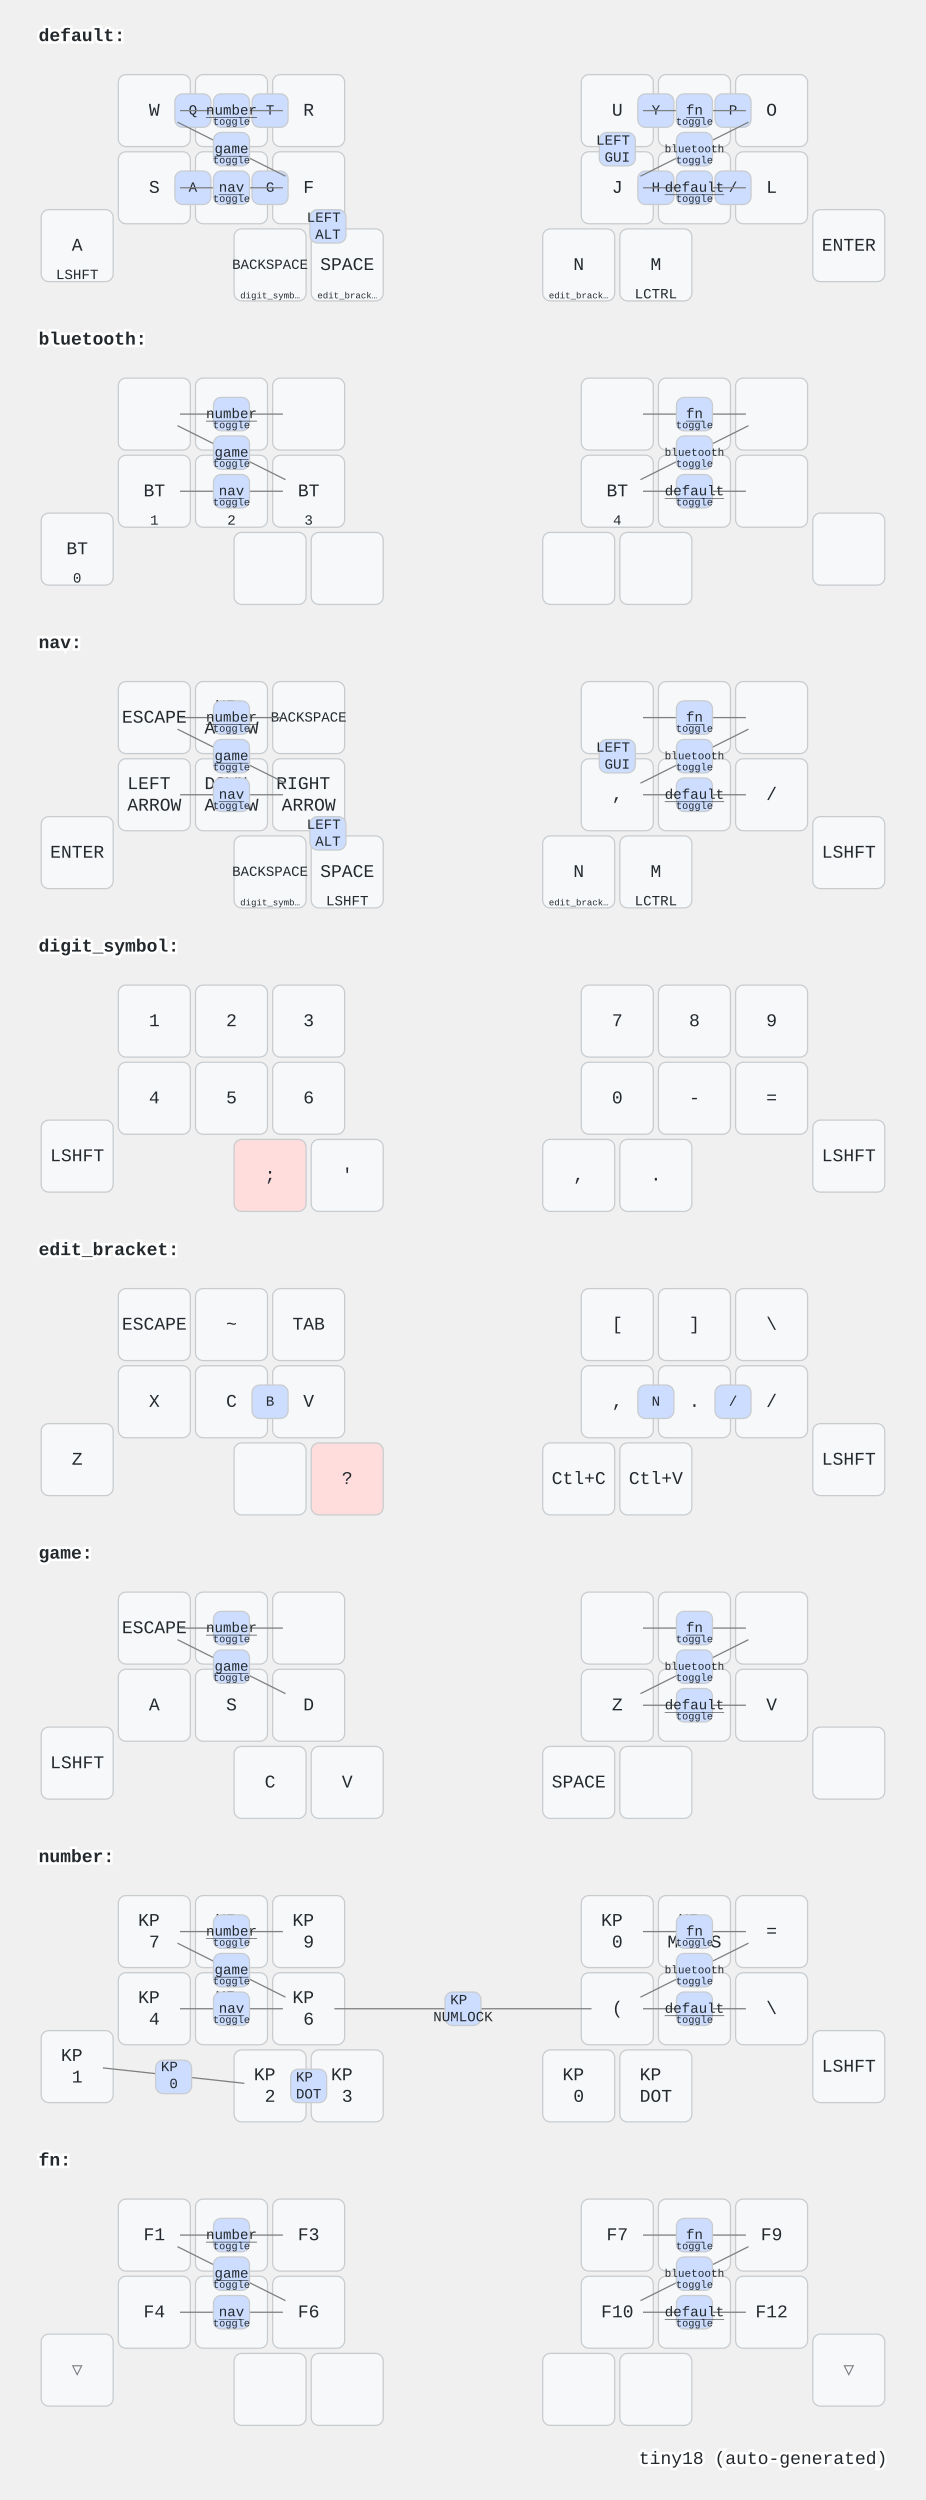
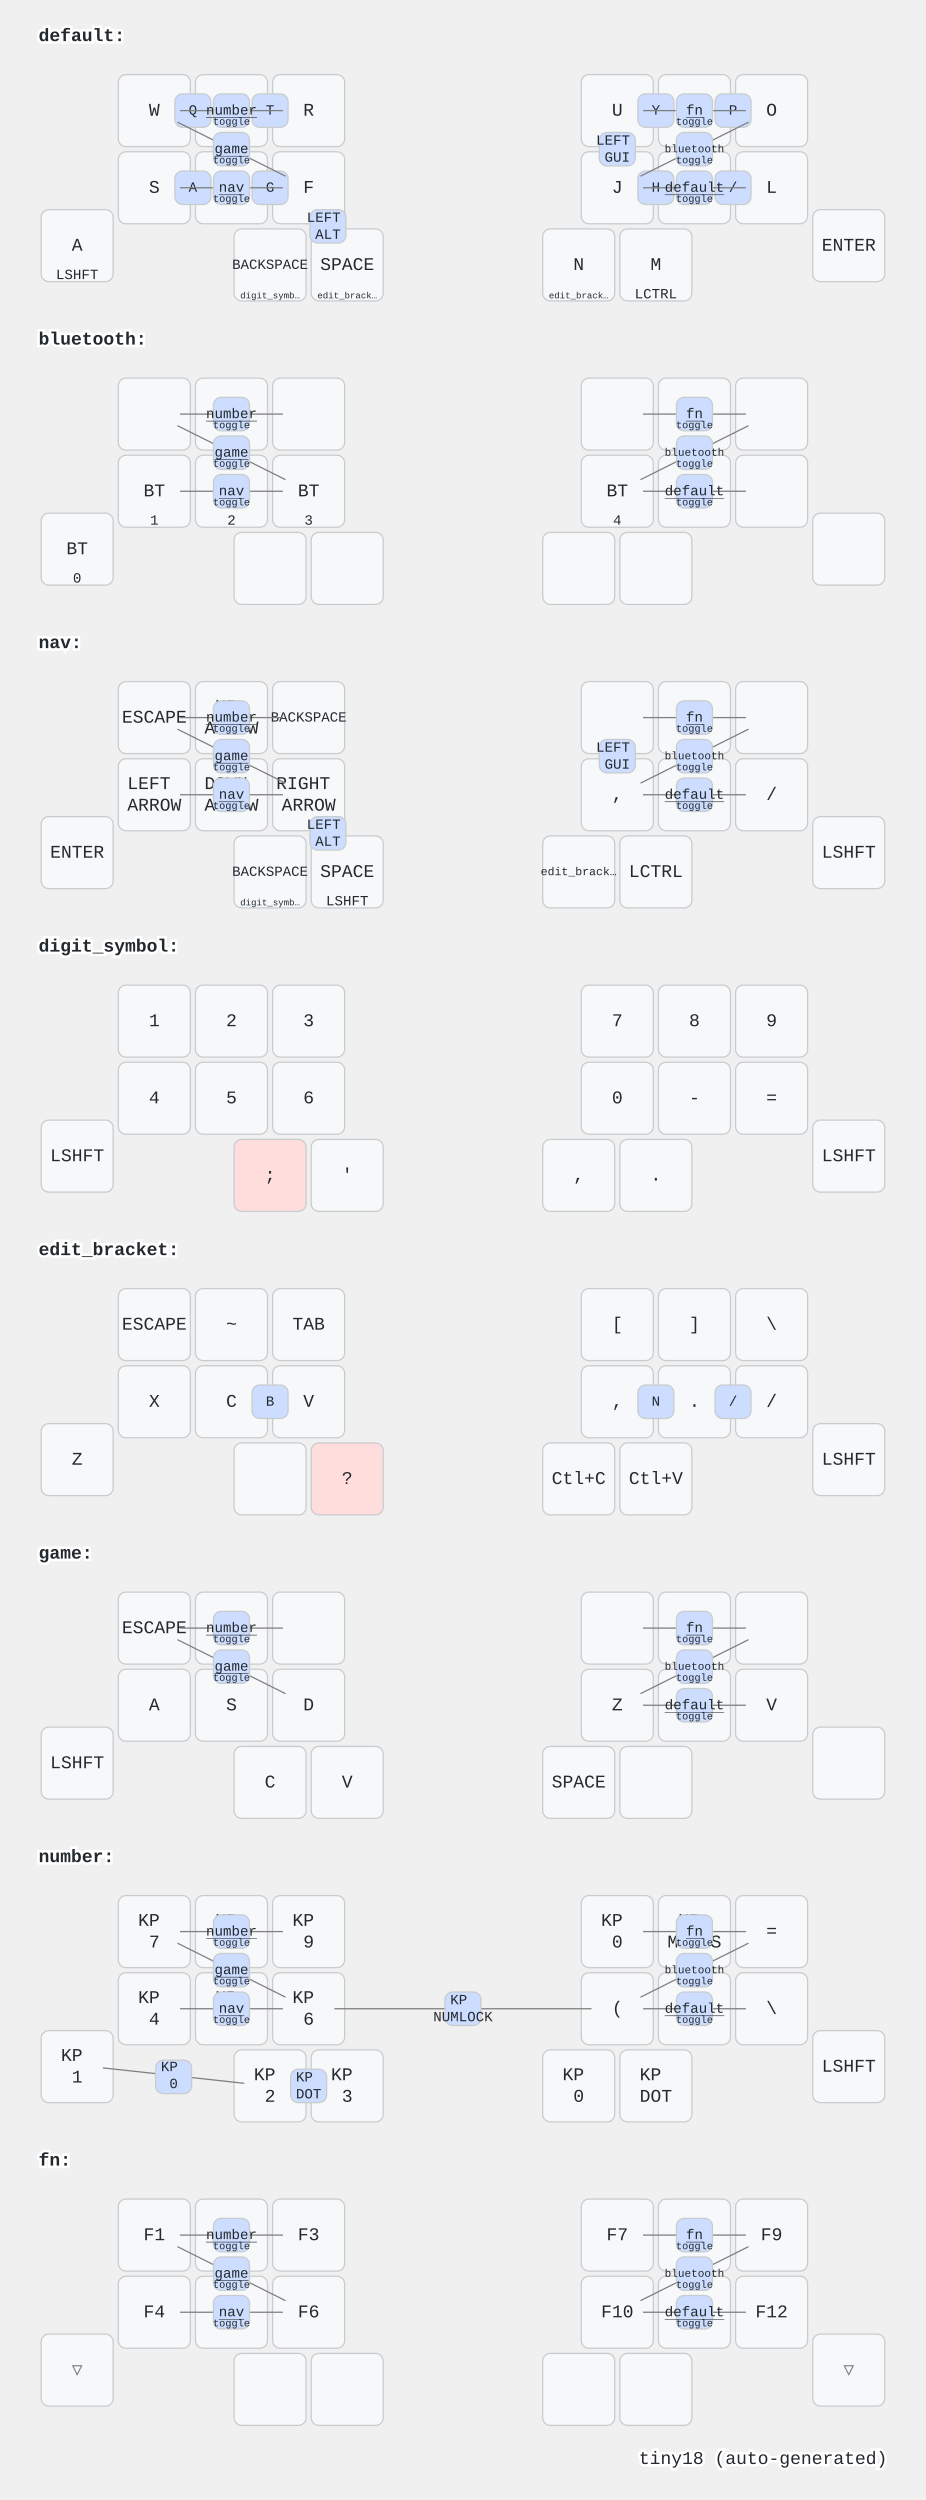
<svg xmlns="http://www.w3.org/2000/svg" width="720" height="1944" viewBox="0 0 720 1944" class="keymap">
  <style>/* inherit to force styles through use tags */
svg path {
    fill: inherit;
}

/* font and background color specifications */
svg.keymap {
    font-family: SFMono-Regular,Consolas,Liberation Mono,Menlo,monospace;
    font-size: 14px;
    font-kerning: normal;
    text-rendering: optimizeLegibility;
    fill: #24292e;
}

/* default key styling */
rect.key {
    fill: #f6f8fa;
}

rect.key, rect.combo {
    stroke: #c9cccf;
    stroke-width: 1;
}

/* default key side styling, only used is draw_key_sides is set */
rect.side {
    filter: brightness(90%);
}

/* color accent for combo boxes */
rect.combo, rect.combo-separate {
    fill: #cdf;
}

/* color accent for held keys */
rect.held, rect.combo.held {
    fill: #fdd;
}

/* color accent for ghost (optional) keys */
rect.ghost, rect.combo.ghost {
    stroke-dasharray: 4, 4;
    stroke-width: 2;
}

text {
    text-anchor: middle;
    dominant-baseline: middle;
}

/* styling for layer labels */
text.label {
    font-weight: bold;
    text-anchor: start;
    stroke: white;
    stroke-width: 4;
    paint-order: stroke;
}

/* styling for optional footer */
text.footer {
    text-anchor: end;
    dominant-baseline: auto;
    stroke: white;
    stroke-width: 4;
    paint-order: stroke;
}

/* styling for combo tap, and key non-tap label text */
text.combo, text.hold, text.shifted, text.left, text.right, text.tl, text.tr, text.bl, text.br {
    font-size: 11px;
}

text.hold, text.bl, text.br {
    text-anchor: middle;
    dominant-baseline: auto;
}

text.shifted, text.tl, text.tr {
    text-anchor: middle;
    dominant-baseline: hanging;
}

text.left, text.tl, text.bl {
    text-anchor: start;
}

text.right, text.tr, text.br {
    text-anchor: end;
}

text.layer-activator {
    text-decoration: underline;
}

/* styling for hold/shifted label text in combo box */
text.combo.hold, text.combo.shifted, text.combo.left, text.combo.right {
    font-size: 8px;
}

/* lighter symbol for transparent keys */
text.trans {
    fill: #7b7e81;
}

/* styling for combo dendrons */
path.combo {
    stroke-width: 1;
    stroke: gray;
    fill: none;
}

/* Start Tabler Icons Cleanup */
/* cannot use height/width with glyphs */
.icon-tabler &gt; path {
    fill: inherit;
    stroke: inherit;
    stroke-width: 2;
}
/* hide tabler's default box */
.icon-tabler &gt; path[stroke="none"][fill="none"] {
    visibility: hidden;
}
/* End Tabler Icons Cleanup */
</style>
  <g transform="translate(30, 0)" class="layer-default">
    <text x="0" y="28" class="label" id="default">default:</text>
    <g transform="translate(0, 56)">
      <g transform="translate(90, 30)" class="key keypos-0">
        <rect rx="6" ry="6" x="-28" y="-28" width="56" height="56" class="key" />
        <text x="0" y="0" class="key tap">W</text>
      </g>
      <g transform="translate(150, 30)" class="key keypos-1">
        <rect rx="6" ry="6" x="-28" y="-28" width="56" height="56" class="key" />
        <text x="0" y="0" class="key tap">E</text>
      </g>
      <g transform="translate(210, 30)" class="key keypos-2">
        <rect rx="6" ry="6" x="-28" y="-28" width="56" height="56" class="key" />
        <text x="0" y="0" class="key tap">R</text>
      </g>
      <g transform="translate(450, 30)" class="key keypos-3">
        <rect rx="6" ry="6" x="-28" y="-28" width="56" height="56" class="key" />
        <text x="0" y="0" class="key tap">U</text>
      </g>
      <g transform="translate(510, 30)" class="key keypos-4">
        <rect rx="6" ry="6" x="-28" y="-28" width="56" height="56" class="key" />
        <text x="0" y="0" class="key tap">I</text>
      </g>
      <g transform="translate(570, 30)" class="key keypos-5">
        <rect rx="6" ry="6" x="-28" y="-28" width="56" height="56" class="key" />
        <text x="0" y="0" class="key tap">O</text>
      </g>
      <g transform="translate(30, 135)" class="key keypos-6">
        <rect rx="6" ry="6" x="-28" y="-28" width="56" height="56" class="key" />
        <text x="0" y="0" class="key tap">A</text>
        <text x="0" y="26" class="key hold">LSHFT</text>
      </g>
      <g transform="translate(90, 90)" class="key keypos-7">
        <rect rx="6" ry="6" x="-28" y="-28" width="56" height="56" class="key" />
        <text x="0" y="0" class="key tap">S</text>
      </g>
      <g transform="translate(150, 90)" class="key keypos-8">
        <rect rx="6" ry="6" x="-28" y="-28" width="56" height="56" class="key" />
        <text x="0" y="0" class="key tap">D</text>
      </g>
      <g transform="translate(210, 90)" class="key keypos-9">
        <rect rx="6" ry="6" x="-28" y="-28" width="56" height="56" class="key" />
        <text x="0" y="0" class="key tap">F</text>
      </g>
      <g transform="translate(450, 90)" class="key keypos-10">
        <rect rx="6" ry="6" x="-28" y="-28" width="56" height="56" class="key" />
        <text x="0" y="0" class="key tap">J</text>
      </g>
      <g transform="translate(510, 90)" class="key keypos-11">
        <rect rx="6" ry="6" x="-28" y="-28" width="56" height="56" class="key" />
        <text x="0" y="0" class="key tap">K</text>
      </g>
      <g transform="translate(570, 90)" class="key keypos-12">
        <rect rx="6" ry="6" x="-28" y="-28" width="56" height="56" class="key" />
        <text x="0" y="0" class="key tap">L</text>
      </g>
      <g transform="translate(630, 135)" class="key keypos-13">
        <rect rx="6" ry="6" x="-28" y="-28" width="56" height="56" class="key" />
        <text x="0" y="0" class="key tap">ENTER</text>
      </g>
      <g transform="translate(180, 150)" class="key keypos-14">
        <rect rx="6" ry="6" x="-28" y="-28" width="56" height="56" class="key" />
        <text x="0" y="0" class="key tap">
          <tspan style="font-size: 78%">BACKSPACE</tspan>
        </text>
        <a href="#digit_symbol">
          <text x="0" y="26" class="key hold layer-activator">
            <tspan style="font-size: 64%">digit_symb…</tspan>
          </text>
        </a>
      </g>
      <g transform="translate(240, 150)" class="key keypos-15">
        <rect rx="6" ry="6" x="-28" y="-28" width="56" height="56" class="key" />
        <text x="0" y="0" class="key tap">SPACE</text>
        <a href="#edit_bracket">
          <text x="0" y="26" class="key hold layer-activator">
            <tspan style="font-size: 64%">edit_brack…</tspan>
          </text>
        </a>
      </g>
      <g transform="translate(420, 150)" class="key keypos-16">
        <rect rx="6" ry="6" x="-28" y="-28" width="56" height="56" class="key" />
        <text x="0" y="0" class="key tap">N</text>
        <a href="#edit_bracket">
          <text x="0" y="26" class="key hold layer-activator">
            <tspan style="font-size: 64%">edit_brack…</tspan>
          </text>
        </a>
      </g>
      <g transform="translate(480, 150)" class="key keypos-17">
        <rect rx="6" ry="6" x="-28" y="-28" width="56" height="56" class="key" />
        <text x="0" y="0" class="key tap">M</text>
        <text x="0" y="26" class="key hold">LCTRL</text>
      </g>
      <g class="combo combopos-0">
        <rect rx="6" ry="6" x="106" y="17" width="28" height="26" class="combo" />
        <text x="120" y="30" class="combo tap">Q</text>
      </g>
      <g class="combo combopos-1">
        <rect rx="6" ry="6" x="166" y="17" width="28" height="26" class="combo" />
        <text x="180" y="30" class="combo tap">T</text>
      </g>
      <g class="combo combopos-2">
        <rect rx="6" ry="6" x="106" y="77" width="28" height="26" class="combo" />
        <text x="120" y="90" class="combo tap">A</text>
      </g>
      <g class="combo combopos-3">
        <rect rx="6" ry="6" x="466" y="17" width="28" height="26" class="combo" />
        <text x="480" y="30" class="combo tap">Y</text>
      </g>
      <g class="combo combopos-4">
        <rect rx="6" ry="6" x="526" y="17" width="28" height="26" class="combo" />
        <text x="540" y="30" class="combo tap">P</text>
      </g>
      <g class="combo combopos-5">
        <rect rx="6" ry="6" x="166" y="77" width="28" height="26" class="combo" />
        <text x="180" y="90" class="combo tap">G</text>
      </g>
      <g class="combo combopos-6">
        <rect rx="6" ry="6" x="466" y="77" width="28" height="26" class="combo" />
        <text x="480" y="90" class="combo tap">H</text>
      </g>
      <g class="combo combopos-7">
        <rect rx="6" ry="6" x="526" y="77" width="28" height="26" class="combo" />
        <text x="540" y="90" class="combo tap">/</text>
      </g>
      <g class="combo combopos-8">
        <rect rx="6" ry="6" x="211" y="107" width="28" height="26" class="combo" />
        <text x="225" y="120" class="combo tap">
          <tspan x="225" dy="-0.6em">LEFT</tspan>
          <tspan x="225" dy="1.2em">ALT</tspan>
        </text>
      </g>
      <g class="combo combopos-9">
        <rect rx="6" ry="6" x="436" y="47" width="28" height="26" class="combo" />
        <text x="450" y="60" class="combo tap">
          <tspan x="450" dy="-0.6em">LEFT</tspan>
          <tspan x="450" dy="1.2em">GUI</tspan>
        </text>
      </g>
      <g class="combo combopos-10">
        <path d="M510,90 l-40,0" class="combo" />
        <path d="M510,90 l40,0" class="combo" />
        <rect rx="6" ry="6" x="496" y="77" width="28" height="26" class="combo" />
        <a href="#default">
          <text x="510" y="90" class="combo tap layer-activator">default</text>
        </a>
        <text x="510" y="101" class="combo hold">toggle</text>
      </g>
      <g class="combo combopos-11">
        <path d="M150,90 l-40,0" class="combo" />
        <path d="M150,90 l40,0" class="combo" />
        <rect rx="6" ry="6" x="136" y="77" width="28" height="26" class="combo" />
        <a href="#nav">
          <text x="150" y="90" class="combo tap layer-activator">nav</text>
        </a>
        <text x="150" y="101" class="combo hold">toggle</text>
      </g>
      <g class="combo combopos-12">
        <path d="M150,30 l-40,0" class="combo" />
        <path d="M150,30 l40,0" class="combo" />
        <rect rx="6" ry="6" x="136" y="17" width="28" height="26" class="combo" />
        <a href="#number">
          <text x="150" y="30" class="combo tap layer-activator">number</text>
        </a>
        <text x="150" y="41" class="combo hold">toggle</text>
      </g>
      <g class="combo combopos-13">
        <path d="M150,60 l-42,-21" class="combo" />
        <path d="M150,60 l42,21" class="combo" />
        <rect rx="6" ry="6" x="136" y="47" width="28" height="26" class="combo" />
        <a href="#game">
          <text x="150" y="60" class="combo tap layer-activator">game</text>
        </a>
        <text x="150" y="71" class="combo hold">toggle</text>
      </g>
      <g class="combo combopos-14">
        <path d="M510,30 l-40,0" class="combo" />
        <path d="M510,30 l40,0" class="combo" />
        <rect rx="6" ry="6" x="496" y="17" width="28" height="26" class="combo" />
        <a href="#fn">
          <text x="510" y="30" class="combo tap layer-activator">fn</text>
        </a>
        <text x="510" y="41" class="combo hold">toggle</text>
      </g>
      <g class="combo combopos-15">
        <path d="M510,60 l42,-21" class="combo" />
        <path d="M510,60 l-42,21" class="combo" />
        <rect rx="6" ry="6" x="496" y="47" width="28" height="26" class="combo" />
        <a href="#bluetooth">
          <text x="510" y="60" class="combo tap layer-activator">
            <tspan style="font-size: 78%">bluetooth</tspan>
          </text>
        </a>
        <text x="510" y="71" class="combo hold">toggle</text>
      </g>
    </g>
  </g>
  <g transform="translate(30, 236)" class="layer-bluetooth">
    <text x="0" y="28" class="label" id="bluetooth">bluetooth:</text>
    <g transform="translate(0, 56)">
      <g transform="translate(90, 30)" class="key keypos-0">
        <rect rx="6" ry="6" x="-28" y="-28" width="56" height="56" class="key" />
      </g>
      <g transform="translate(150, 30)" class="key keypos-1">
        <rect rx="6" ry="6" x="-28" y="-28" width="56" height="56" class="key" />
      </g>
      <g transform="translate(210, 30)" class="key keypos-2">
        <rect rx="6" ry="6" x="-28" y="-28" width="56" height="56" class="key" />
      </g>
      <g transform="translate(450, 30)" class="key keypos-3">
        <rect rx="6" ry="6" x="-28" y="-28" width="56" height="56" class="key" />
      </g>
      <g transform="translate(510, 30)" class="key keypos-4">
        <rect rx="6" ry="6" x="-28" y="-28" width="56" height="56" class="key" />
      </g>
      <g transform="translate(570, 30)" class="key keypos-5">
        <rect rx="6" ry="6" x="-28" y="-28" width="56" height="56" class="key" />
      </g>
      <g transform="translate(30, 135)" class="key keypos-6">
        <rect rx="6" ry="6" x="-28" y="-28" width="56" height="56" class="key" />
        <text x="0" y="0" class="key tap">BT</text>
        <text x="0" y="26" class="key hold">0</text>
      </g>
      <g transform="translate(90, 90)" class="key keypos-7">
        <rect rx="6" ry="6" x="-28" y="-28" width="56" height="56" class="key" />
        <text x="0" y="0" class="key tap">BT</text>
        <text x="0" y="26" class="key hold">1</text>
      </g>
      <g transform="translate(150, 90)" class="key keypos-8">
        <rect rx="6" ry="6" x="-28" y="-28" width="56" height="56" class="key" />
        <text x="0" y="0" class="key tap">BT</text>
        <text x="0" y="26" class="key hold">2</text>
      </g>
      <g transform="translate(210, 90)" class="key keypos-9">
        <rect rx="6" ry="6" x="-28" y="-28" width="56" height="56" class="key" />
        <text x="0" y="0" class="key tap">BT</text>
        <text x="0" y="26" class="key hold">3</text>
      </g>
      <g transform="translate(450, 90)" class="key keypos-10">
        <rect rx="6" ry="6" x="-28" y="-28" width="56" height="56" class="key" />
        <text x="0" y="0" class="key tap">BT</text>
        <text x="0" y="26" class="key hold">4</text>
      </g>
      <g transform="translate(510, 90)" class="key keypos-11">
        <rect rx="6" ry="6" x="-28" y="-28" width="56" height="56" class="key" />
      </g>
      <g transform="translate(570, 90)" class="key keypos-12">
        <rect rx="6" ry="6" x="-28" y="-28" width="56" height="56" class="key" />
      </g>
      <g transform="translate(630, 135)" class="key keypos-13">
        <rect rx="6" ry="6" x="-28" y="-28" width="56" height="56" class="key" />
      </g>
      <g transform="translate(180, 150)" class="key keypos-14">
        <rect rx="6" ry="6" x="-28" y="-28" width="56" height="56" class="key" />
      </g>
      <g transform="translate(240, 150)" class="key keypos-15">
        <rect rx="6" ry="6" x="-28" y="-28" width="56" height="56" class="key" />
      </g>
      <g transform="translate(420, 150)" class="key keypos-16">
        <rect rx="6" ry="6" x="-28" y="-28" width="56" height="56" class="key" />
      </g>
      <g transform="translate(480, 150)" class="key keypos-17">
        <rect rx="6" ry="6" x="-28" y="-28" width="56" height="56" class="key" />
      </g>
      <g class="combo combopos-0">
        <path d="M510,90 l-40,0" class="combo" />
        <path d="M510,90 l40,0" class="combo" />
        <rect rx="6" ry="6" x="496" y="77" width="28" height="26" class="combo" />
        <a href="#default">
          <text x="510" y="90" class="combo tap layer-activator">default</text>
        </a>
        <text x="510" y="101" class="combo hold">toggle</text>
      </g>
      <g class="combo combopos-1">
        <path d="M150,90 l-40,0" class="combo" />
        <path d="M150,90 l40,0" class="combo" />
        <rect rx="6" ry="6" x="136" y="77" width="28" height="26" class="combo" />
        <a href="#nav">
          <text x="150" y="90" class="combo tap layer-activator">nav</text>
        </a>
        <text x="150" y="101" class="combo hold">toggle</text>
      </g>
      <g class="combo combopos-2">
        <path d="M150,30 l-40,0" class="combo" />
        <path d="M150,30 l40,0" class="combo" />
        <rect rx="6" ry="6" x="136" y="17" width="28" height="26" class="combo" />
        <a href="#number">
          <text x="150" y="30" class="combo tap layer-activator">number</text>
        </a>
        <text x="150" y="41" class="combo hold">toggle</text>
      </g>
      <g class="combo combopos-3">
        <path d="M150,60 l-42,-21" class="combo" />
        <path d="M150,60 l42,21" class="combo" />
        <rect rx="6" ry="6" x="136" y="47" width="28" height="26" class="combo" />
        <a href="#game">
          <text x="150" y="60" class="combo tap layer-activator">game</text>
        </a>
        <text x="150" y="71" class="combo hold">toggle</text>
      </g>
      <g class="combo combopos-4">
        <path d="M510,30 l-40,0" class="combo" />
        <path d="M510,30 l40,0" class="combo" />
        <rect rx="6" ry="6" x="496" y="17" width="28" height="26" class="combo" />
        <a href="#fn">
          <text x="510" y="30" class="combo tap layer-activator">fn</text>
        </a>
        <text x="510" y="41" class="combo hold">toggle</text>
      </g>
      <g class="combo combopos-5">
        <path d="M510,60 l42,-21" class="combo" />
        <path d="M510,60 l-42,21" class="combo" />
        <rect rx="6" ry="6" x="496" y="47" width="28" height="26" class="combo" />
        <a href="#bluetooth">
          <text x="510" y="60" class="combo tap layer-activator">
            <tspan style="font-size: 78%">bluetooth</tspan>
          </text>
        </a>
        <text x="510" y="71" class="combo hold">toggle</text>
      </g>
    </g>
  </g>
  <g transform="translate(30, 472)" class="layer-nav">
    <text x="0" y="28" class="label" id="nav">nav:</text>
    <g transform="translate(0, 56)">
      <g transform="translate(90, 30)" class="key keypos-0">
        <rect rx="6" ry="6" x="-28" y="-28" width="56" height="56" class="key" />
        <text x="0" y="0" class="key tap">ESCAPE</text>
      </g>
      <g transform="translate(150, 30)" class="key keypos-1">
        <rect rx="6" ry="6" x="-28" y="-28" width="56" height="56" class="key" />
        <text x="0" y="0" class="key tap">
          <tspan x="0" dy="-0.6em">UP</tspan>
          <tspan x="0" dy="1.2em">ARROW</tspan>
        </text>
      </g>
      <g transform="translate(210, 30)" class="key keypos-2">
        <rect rx="6" ry="6" x="-28" y="-28" width="56" height="56" class="key" />
        <text x="0" y="0" class="key tap">
          <tspan style="font-size: 78%">BACKSPACE</tspan>
        </text>
      </g>
      <g transform="translate(450, 30)" class="key keypos-3">
        <rect rx="6" ry="6" x="-28" y="-28" width="56" height="56" class="key" />
      </g>
      <g transform="translate(510, 30)" class="key keypos-4">
        <rect rx="6" ry="6" x="-28" y="-28" width="56" height="56" class="key" />
      </g>
      <g transform="translate(570, 30)" class="key keypos-5">
        <rect rx="6" ry="6" x="-28" y="-28" width="56" height="56" class="key" />
      </g>
      <g transform="translate(30, 135)" class="key keypos-6">
        <rect rx="6" ry="6" x="-28" y="-28" width="56" height="56" class="key" />
        <text x="0" y="0" class="key tap">ENTER</text>
      </g>
      <g transform="translate(90, 90)" class="key keypos-7">
        <rect rx="6" ry="6" x="-28" y="-28" width="56" height="56" class="key" />
        <text x="0" y="0" class="key tap">
          <tspan x="0" dy="-0.6em">LEFT</tspan>
          <tspan x="0" dy="1.2em">ARROW</tspan>
        </text>
      </g>
      <g transform="translate(150, 90)" class="key keypos-8">
        <rect rx="6" ry="6" x="-28" y="-28" width="56" height="56" class="key" />
        <text x="0" y="0" class="key tap">
          <tspan x="0" dy="-0.6em">DOWN</tspan>
          <tspan x="0" dy="1.2em">ARROW</tspan>
        </text>
      </g>
      <g transform="translate(210, 90)" class="key keypos-9">
        <rect rx="6" ry="6" x="-28" y="-28" width="56" height="56" class="key" />
        <text x="0" y="0" class="key tap">
          <tspan x="0" dy="-0.6em">RIGHT</tspan>
          <tspan x="0" dy="1.2em">ARROW</tspan>
        </text>
      </g>
      <g transform="translate(450, 90)" class="key keypos-10">
        <rect rx="6" ry="6" x="-28" y="-28" width="56" height="56" class="key" />
        <text x="0" y="0" class="key tap">,</text>
      </g>
      <g transform="translate(510, 90)" class="key keypos-11">
        <rect rx="6" ry="6" x="-28" y="-28" width="56" height="56" class="key" />
        <text x="0" y="0" class="key tap">.</text>
      </g>
      <g transform="translate(570, 90)" class="key keypos-12">
        <rect rx="6" ry="6" x="-28" y="-28" width="56" height="56" class="key" />
        <text x="0" y="0" class="key tap">/</text>
      </g>
      <g transform="translate(630, 135)" class="key keypos-13">
        <rect rx="6" ry="6" x="-28" y="-28" width="56" height="56" class="key" />
        <text x="0" y="0" class="key tap">LSHFT</text>
      </g>
      <g transform="translate(180, 150)" class="key keypos-14">
        <rect rx="6" ry="6" x="-28" y="-28" width="56" height="56" class="key" />
        <text x="0" y="0" class="key tap">
          <tspan style="font-size: 78%">BACKSPACE</tspan>
        </text>
        <a href="#digit_symbol">
          <text x="0" y="26" class="key hold layer-activator">
            <tspan style="font-size: 64%">digit_symb…</tspan>
          </text>
        </a>
      </g>
      <g transform="translate(240, 150)" class="key keypos-15">
        <rect rx="6" ry="6" x="-28" y="-28" width="56" height="56" class="key" />
        <text x="0" y="0" class="key tap">SPACE</text>
        <text x="0" y="26" class="key hold">LSHFT</text>
      </g>
      <g transform="translate(420, 150)" class="key keypos-16">
        <rect rx="6" ry="6" x="-28" y="-28" width="56" height="56" class="key" />
-         <text x="0" y="0" class="key tap">N</text>
        <a href="#edit_bracket">
-           <text x="0" y="26" class="key hold layer-activator">
+           <text x="0" y="0" class="key tap layer-activator">
            <tspan style="font-size: 64%">edit_brack…</tspan>
          </text>
        </a>
      </g>
      <g transform="translate(480, 150)" class="key keypos-17">
        <rect rx="6" ry="6" x="-28" y="-28" width="56" height="56" class="key" />
-         <text x="0" y="0" class="key tap">M</text>
-         <text x="0" y="26" class="key hold">LCTRL</text>
+         <text x="0" y="0" class="key tap">LCTRL</text>
      </g>
      <g class="combo combopos-0">
        <rect rx="6" ry="6" x="211" y="107" width="28" height="26" class="combo" />
        <text x="225" y="120" class="combo tap">
          <tspan x="225" dy="-0.6em">LEFT</tspan>
          <tspan x="225" dy="1.2em">ALT</tspan>
        </text>
      </g>
      <g class="combo combopos-1">
        <rect rx="6" ry="6" x="436" y="47" width="28" height="26" class="combo" />
        <text x="450" y="60" class="combo tap">
          <tspan x="450" dy="-0.6em">LEFT</tspan>
          <tspan x="450" dy="1.2em">GUI</tspan>
        </text>
      </g>
      <g class="combo combopos-2">
        <path d="M510,90 l-40,0" class="combo" />
        <path d="M510,90 l40,0" class="combo" />
        <rect rx="6" ry="6" x="496" y="77" width="28" height="26" class="combo" />
        <a href="#default">
          <text x="510" y="90" class="combo tap layer-activator">default</text>
        </a>
        <text x="510" y="101" class="combo hold">toggle</text>
      </g>
      <g class="combo combopos-3">
        <path d="M150,90 l-40,0" class="combo" />
        <path d="M150,90 l40,0" class="combo" />
        <rect rx="6" ry="6" x="136" y="77" width="28" height="26" class="combo" />
        <a href="#nav">
          <text x="150" y="90" class="combo tap layer-activator">nav</text>
        </a>
        <text x="150" y="101" class="combo hold">toggle</text>
      </g>
      <g class="combo combopos-4">
        <path d="M150,30 l-40,0" class="combo" />
        <path d="M150,30 l40,0" class="combo" />
        <rect rx="6" ry="6" x="136" y="17" width="28" height="26" class="combo" />
        <a href="#number">
          <text x="150" y="30" class="combo tap layer-activator">number</text>
        </a>
        <text x="150" y="41" class="combo hold">toggle</text>
      </g>
      <g class="combo combopos-5">
        <path d="M150,60 l-42,-21" class="combo" />
        <path d="M150,60 l42,21" class="combo" />
        <rect rx="6" ry="6" x="136" y="47" width="28" height="26" class="combo" />
        <a href="#game">
          <text x="150" y="60" class="combo tap layer-activator">game</text>
        </a>
        <text x="150" y="71" class="combo hold">toggle</text>
      </g>
      <g class="combo combopos-6">
        <path d="M510,30 l-40,0" class="combo" />
        <path d="M510,30 l40,0" class="combo" />
        <rect rx="6" ry="6" x="496" y="17" width="28" height="26" class="combo" />
        <a href="#fn">
          <text x="510" y="30" class="combo tap layer-activator">fn</text>
        </a>
        <text x="510" y="41" class="combo hold">toggle</text>
      </g>
      <g class="combo combopos-7">
        <path d="M510,60 l42,-21" class="combo" />
        <path d="M510,60 l-42,21" class="combo" />
        <rect rx="6" ry="6" x="496" y="47" width="28" height="26" class="combo" />
        <a href="#bluetooth">
          <text x="510" y="60" class="combo tap layer-activator">
            <tspan style="font-size: 78%">bluetooth</tspan>
          </text>
        </a>
        <text x="510" y="71" class="combo hold">toggle</text>
      </g>
    </g>
  </g>
  <g transform="translate(30, 708)" class="layer-digit_symbol">
    <text x="0" y="28" class="label" id="digit_symbol">digit_symbol:</text>
    <g transform="translate(0, 56)">
      <g transform="translate(90, 30)" class="key keypos-0">
        <rect rx="6" ry="6" x="-28" y="-28" width="56" height="56" class="key" />
        <text x="0" y="0" class="key tap">1</text>
      </g>
      <g transform="translate(150, 30)" class="key keypos-1">
        <rect rx="6" ry="6" x="-28" y="-28" width="56" height="56" class="key" />
        <text x="0" y="0" class="key tap">2</text>
      </g>
      <g transform="translate(210, 30)" class="key keypos-2">
        <rect rx="6" ry="6" x="-28" y="-28" width="56" height="56" class="key" />
        <text x="0" y="0" class="key tap">3</text>
      </g>
      <g transform="translate(450, 30)" class="key keypos-3">
        <rect rx="6" ry="6" x="-28" y="-28" width="56" height="56" class="key" />
        <text x="0" y="0" class="key tap">7</text>
      </g>
      <g transform="translate(510, 30)" class="key keypos-4">
        <rect rx="6" ry="6" x="-28" y="-28" width="56" height="56" class="key" />
        <text x="0" y="0" class="key tap">8</text>
      </g>
      <g transform="translate(570, 30)" class="key keypos-5">
        <rect rx="6" ry="6" x="-28" y="-28" width="56" height="56" class="key" />
        <text x="0" y="0" class="key tap">9</text>
      </g>
      <g transform="translate(30, 135)" class="key keypos-6">
        <rect rx="6" ry="6" x="-28" y="-28" width="56" height="56" class="key" />
        <text x="0" y="0" class="key tap">LSHFT</text>
      </g>
      <g transform="translate(90, 90)" class="key keypos-7">
        <rect rx="6" ry="6" x="-28" y="-28" width="56" height="56" class="key" />
        <text x="0" y="0" class="key tap">4</text>
      </g>
      <g transform="translate(150, 90)" class="key keypos-8">
        <rect rx="6" ry="6" x="-28" y="-28" width="56" height="56" class="key" />
        <text x="0" y="0" class="key tap">5</text>
      </g>
      <g transform="translate(210, 90)" class="key keypos-9">
        <rect rx="6" ry="6" x="-28" y="-28" width="56" height="56" class="key" />
        <text x="0" y="0" class="key tap">6</text>
      </g>
      <g transform="translate(450, 90)" class="key keypos-10">
        <rect rx="6" ry="6" x="-28" y="-28" width="56" height="56" class="key" />
        <text x="0" y="0" class="key tap">0</text>
      </g>
      <g transform="translate(510, 90)" class="key keypos-11">
        <rect rx="6" ry="6" x="-28" y="-28" width="56" height="56" class="key" />
        <text x="0" y="0" class="key tap">-</text>
      </g>
      <g transform="translate(570, 90)" class="key keypos-12">
        <rect rx="6" ry="6" x="-28" y="-28" width="56" height="56" class="key" />
        <text x="0" y="0" class="key tap">=</text>
      </g>
      <g transform="translate(630, 135)" class="key keypos-13">
        <rect rx="6" ry="6" x="-28" y="-28" width="56" height="56" class="key" />
        <text x="0" y="0" class="key tap">LSHFT</text>
      </g>
      <g transform="translate(180, 150)" class="key held keypos-14">
        <rect rx="6" ry="6" x="-28" y="-28" width="56" height="56" class="key held" />
        <text x="0" y="0" class="key held tap">;</text>
      </g>
      <g transform="translate(240, 150)" class="key keypos-15">
        <rect rx="6" ry="6" x="-28" y="-28" width="56" height="56" class="key" />
        <text x="0" y="0" class="key tap">'</text>
      </g>
      <g transform="translate(420, 150)" class="key keypos-16">
        <rect rx="6" ry="6" x="-28" y="-28" width="56" height="56" class="key" />
        <text x="0" y="0" class="key tap">,</text>
      </g>
      <g transform="translate(480, 150)" class="key keypos-17">
        <rect rx="6" ry="6" x="-28" y="-28" width="56" height="56" class="key" />
        <text x="0" y="0" class="key tap">.</text>
      </g>
    </g>
  </g>
  <g transform="translate(30, 944)" class="layer-edit_bracket">
    <text x="0" y="28" class="label" id="edit_bracket">edit_bracket:</text>
    <g transform="translate(0, 56)">
      <g transform="translate(90, 30)" class="key keypos-0">
        <rect rx="6" ry="6" x="-28" y="-28" width="56" height="56" class="key" />
        <text x="0" y="0" class="key tap">ESCAPE</text>
      </g>
      <g transform="translate(150, 30)" class="key keypos-1">
        <rect rx="6" ry="6" x="-28" y="-28" width="56" height="56" class="key" />
        <text x="0" y="0" class="key tap">~</text>
      </g>
      <g transform="translate(210, 30)" class="key keypos-2">
        <rect rx="6" ry="6" x="-28" y="-28" width="56" height="56" class="key" />
        <text x="0" y="0" class="key tap">TAB</text>
      </g>
      <g transform="translate(450, 30)" class="key keypos-3">
        <rect rx="6" ry="6" x="-28" y="-28" width="56" height="56" class="key" />
        <text x="0" y="0" class="key tap">[</text>
      </g>
      <g transform="translate(510, 30)" class="key keypos-4">
        <rect rx="6" ry="6" x="-28" y="-28" width="56" height="56" class="key" />
        <text x="0" y="0" class="key tap">]</text>
      </g>
      <g transform="translate(570, 30)" class="key keypos-5">
        <rect rx="6" ry="6" x="-28" y="-28" width="56" height="56" class="key" />
        <text x="0" y="0" class="key tap">\</text>
      </g>
      <g transform="translate(30, 135)" class="key keypos-6">
        <rect rx="6" ry="6" x="-28" y="-28" width="56" height="56" class="key" />
        <text x="0" y="0" class="key tap">Z</text>
      </g>
      <g transform="translate(90, 90)" class="key keypos-7">
        <rect rx="6" ry="6" x="-28" y="-28" width="56" height="56" class="key" />
        <text x="0" y="0" class="key tap">X</text>
      </g>
      <g transform="translate(150, 90)" class="key keypos-8">
        <rect rx="6" ry="6" x="-28" y="-28" width="56" height="56" class="key" />
        <text x="0" y="0" class="key tap">C</text>
      </g>
      <g transform="translate(210, 90)" class="key keypos-9">
        <rect rx="6" ry="6" x="-28" y="-28" width="56" height="56" class="key" />
        <text x="0" y="0" class="key tap">V</text>
      </g>
      <g transform="translate(450, 90)" class="key keypos-10">
        <rect rx="6" ry="6" x="-28" y="-28" width="56" height="56" class="key" />
        <text x="0" y="0" class="key tap">,</text>
      </g>
      <g transform="translate(510, 90)" class="key keypos-11">
        <rect rx="6" ry="6" x="-28" y="-28" width="56" height="56" class="key" />
        <text x="0" y="0" class="key tap">.</text>
      </g>
      <g transform="translate(570, 90)" class="key keypos-12">
        <rect rx="6" ry="6" x="-28" y="-28" width="56" height="56" class="key" />
        <text x="0" y="0" class="key tap">/</text>
      </g>
      <g transform="translate(630, 135)" class="key keypos-13">
        <rect rx="6" ry="6" x="-28" y="-28" width="56" height="56" class="key" />
        <text x="0" y="0" class="key tap">LSHFT</text>
      </g>
      <g transform="translate(180, 150)" class="key keypos-14">
        <rect rx="6" ry="6" x="-28" y="-28" width="56" height="56" class="key" />
      </g>
      <g transform="translate(240, 150)" class="key held keypos-15">
        <rect rx="6" ry="6" x="-28" y="-28" width="56" height="56" class="key held" />
        <text x="0" y="0" class="key held tap">?</text>
      </g>
      <g transform="translate(420, 150)" class="key keypos-16">
        <rect rx="6" ry="6" x="-28" y="-28" width="56" height="56" class="key" />
        <text x="0" y="0" class="key tap">Ctl+C</text>
      </g>
      <g transform="translate(480, 150)" class="key keypos-17">
        <rect rx="6" ry="6" x="-28" y="-28" width="56" height="56" class="key" />
        <text x="0" y="0" class="key tap">Ctl+V</text>
      </g>
      <g class="combo combopos-0">
        <rect rx="6" ry="6" x="526" y="77" width="28" height="26" class="combo" />
        <text x="540" y="90" class="combo tap">/</text>
      </g>
      <g class="combo combopos-1">
        <rect rx="6" ry="6" x="166" y="77" width="28" height="26" class="combo" />
        <text x="180" y="90" class="combo tap">B</text>
      </g>
      <g class="combo combopos-2">
        <rect rx="6" ry="6" x="466" y="77" width="28" height="26" class="combo" />
        <text x="480" y="90" class="combo tap">N</text>
      </g>
    </g>
  </g>
  <g transform="translate(30, 1180)" class="layer-game">
    <text x="0" y="28" class="label" id="game">game:</text>
    <g transform="translate(0, 56)">
      <g transform="translate(90, 30)" class="key keypos-0">
        <rect rx="6" ry="6" x="-28" y="-28" width="56" height="56" class="key" />
        <text x="0" y="0" class="key tap">ESCAPE</text>
      </g>
      <g transform="translate(150, 30)" class="key keypos-1">
        <rect rx="6" ry="6" x="-28" y="-28" width="56" height="56" class="key" />
        <text x="0" y="0" class="key tap">W</text>
      </g>
      <g transform="translate(210, 30)" class="key keypos-2">
        <rect rx="6" ry="6" x="-28" y="-28" width="56" height="56" class="key" />
      </g>
      <g transform="translate(450, 30)" class="key keypos-3">
        <rect rx="6" ry="6" x="-28" y="-28" width="56" height="56" class="key" />
      </g>
      <g transform="translate(510, 30)" class="key keypos-4">
        <rect rx="6" ry="6" x="-28" y="-28" width="56" height="56" class="key" />
      </g>
      <g transform="translate(570, 30)" class="key keypos-5">
        <rect rx="6" ry="6" x="-28" y="-28" width="56" height="56" class="key" />
      </g>
      <g transform="translate(30, 135)" class="key keypos-6">
        <rect rx="6" ry="6" x="-28" y="-28" width="56" height="56" class="key" />
        <text x="0" y="0" class="key tap">LSHFT</text>
      </g>
      <g transform="translate(90, 90)" class="key keypos-7">
        <rect rx="6" ry="6" x="-28" y="-28" width="56" height="56" class="key" />
        <text x="0" y="0" class="key tap">A</text>
      </g>
      <g transform="translate(150, 90)" class="key keypos-8">
        <rect rx="6" ry="6" x="-28" y="-28" width="56" height="56" class="key" />
        <text x="0" y="0" class="key tap">S</text>
      </g>
      <g transform="translate(210, 90)" class="key keypos-9">
        <rect rx="6" ry="6" x="-28" y="-28" width="56" height="56" class="key" />
        <text x="0" y="0" class="key tap">D</text>
      </g>
      <g transform="translate(450, 90)" class="key keypos-10">
        <rect rx="6" ry="6" x="-28" y="-28" width="56" height="56" class="key" />
        <text x="0" y="0" class="key tap">Z</text>
      </g>
      <g transform="translate(510, 90)" class="key keypos-11">
        <rect rx="6" ry="6" x="-28" y="-28" width="56" height="56" class="key" />
        <text x="0" y="0" class="key tap">C</text>
      </g>
      <g transform="translate(570, 90)" class="key keypos-12">
        <rect rx="6" ry="6" x="-28" y="-28" width="56" height="56" class="key" />
        <text x="0" y="0" class="key tap">V</text>
      </g>
      <g transform="translate(630, 135)" class="key keypos-13">
        <rect rx="6" ry="6" x="-28" y="-28" width="56" height="56" class="key" />
      </g>
      <g transform="translate(180, 150)" class="key keypos-14">
        <rect rx="6" ry="6" x="-28" y="-28" width="56" height="56" class="key" />
        <text x="0" y="0" class="key tap">C</text>
      </g>
      <g transform="translate(240, 150)" class="key keypos-15">
        <rect rx="6" ry="6" x="-28" y="-28" width="56" height="56" class="key" />
        <text x="0" y="0" class="key tap">V</text>
      </g>
      <g transform="translate(420, 150)" class="key keypos-16">
        <rect rx="6" ry="6" x="-28" y="-28" width="56" height="56" class="key" />
        <text x="0" y="0" class="key tap">SPACE</text>
      </g>
      <g transform="translate(480, 150)" class="key keypos-17">
        <rect rx="6" ry="6" x="-28" y="-28" width="56" height="56" class="key" />
      </g>
      <g class="combo combopos-0">
        <path d="M510,90 l-40,0" class="combo" />
        <path d="M510,90 l40,0" class="combo" />
        <rect rx="6" ry="6" x="496" y="77" width="28" height="26" class="combo" />
        <a href="#default">
          <text x="510" y="90" class="combo tap layer-activator">default</text>
        </a>
        <text x="510" y="101" class="combo hold">toggle</text>
      </g>
      <g class="combo combopos-1">
        <path d="M150,30 l-40,0" class="combo" />
        <path d="M150,30 l40,0" class="combo" />
        <rect rx="6" ry="6" x="136" y="17" width="28" height="26" class="combo" />
        <a href="#number">
          <text x="150" y="30" class="combo tap layer-activator">number</text>
        </a>
        <text x="150" y="41" class="combo hold">toggle</text>
      </g>
      <g class="combo combopos-2">
        <path d="M150,60 l-42,-21" class="combo" />
        <path d="M150,60 l42,21" class="combo" />
        <rect rx="6" ry="6" x="136" y="47" width="28" height="26" class="combo" />
        <a href="#game">
          <text x="150" y="60" class="combo tap layer-activator">game</text>
        </a>
        <text x="150" y="71" class="combo hold">toggle</text>
      </g>
      <g class="combo combopos-3">
        <path d="M510,30 l-40,0" class="combo" />
        <path d="M510,30 l40,0" class="combo" />
        <rect rx="6" ry="6" x="496" y="17" width="28" height="26" class="combo" />
        <a href="#fn">
          <text x="510" y="30" class="combo tap layer-activator">fn</text>
        </a>
        <text x="510" y="41" class="combo hold">toggle</text>
      </g>
      <g class="combo combopos-4">
        <path d="M510,60 l42,-21" class="combo" />
        <path d="M510,60 l-42,21" class="combo" />
        <rect rx="6" ry="6" x="496" y="47" width="28" height="26" class="combo" />
        <a href="#bluetooth">
          <text x="510" y="60" class="combo tap layer-activator">
            <tspan style="font-size: 78%">bluetooth</tspan>
          </text>
        </a>
        <text x="510" y="71" class="combo hold">toggle</text>
      </g>
    </g>
  </g>
  <g transform="translate(30, 1416)" class="layer-number">
    <text x="0" y="28" class="label" id="number">number:</text>
    <g transform="translate(0, 56)">
      <g transform="translate(90, 30)" class="key keypos-0">
        <rect rx="6" ry="6" x="-28" y="-28" width="56" height="56" class="key" />
        <text x="0" y="0" class="key tap">
          <tspan x="0" dy="-0.6em">KP</tspan>
          <tspan x="0" dy="1.2em">7</tspan>
        </text>
      </g>
      <g transform="translate(150, 30)" class="key keypos-1">
        <rect rx="6" ry="6" x="-28" y="-28" width="56" height="56" class="key" />
        <text x="0" y="0" class="key tap">
          <tspan x="0" dy="-0.6em">KP</tspan>
          <tspan x="0" dy="1.2em">8</tspan>
        </text>
      </g>
      <g transform="translate(210, 30)" class="key keypos-2">
        <rect rx="6" ry="6" x="-28" y="-28" width="56" height="56" class="key" />
        <text x="0" y="0" class="key tap">
          <tspan x="0" dy="-0.6em">KP</tspan>
          <tspan x="0" dy="1.2em">9</tspan>
        </text>
      </g>
      <g transform="translate(450, 30)" class="key keypos-3">
        <rect rx="6" ry="6" x="-28" y="-28" width="56" height="56" class="key" />
        <text x="0" y="0" class="key tap">
          <tspan x="0" dy="-0.6em">KP</tspan>
          <tspan x="0" dy="1.2em">0</tspan>
        </text>
      </g>
      <g transform="translate(510, 30)" class="key keypos-4">
        <rect rx="6" ry="6" x="-28" y="-28" width="56" height="56" class="key" />
        <text x="0" y="0" class="key tap">
          <tspan x="0" dy="-0.6em">KP</tspan>
          <tspan x="0" dy="1.2em">MINUS</tspan>
        </text>
      </g>
      <g transform="translate(570, 30)" class="key keypos-5">
        <rect rx="6" ry="6" x="-28" y="-28" width="56" height="56" class="key" />
        <text x="0" y="0" class="key tap">=</text>
      </g>
      <g transform="translate(30, 135)" class="key keypos-6">
        <rect rx="6" ry="6" x="-28" y="-28" width="56" height="56" class="key" />
        <text x="0" y="0" class="key tap">
          <tspan x="0" dy="-0.6em">KP</tspan>
          <tspan x="0" dy="1.2em">1</tspan>
        </text>
      </g>
      <g transform="translate(90, 90)" class="key keypos-7">
        <rect rx="6" ry="6" x="-28" y="-28" width="56" height="56" class="key" />
        <text x="0" y="0" class="key tap">
          <tspan x="0" dy="-0.6em">KP</tspan>
          <tspan x="0" dy="1.2em">4</tspan>
        </text>
      </g>
      <g transform="translate(150, 90)" class="key keypos-8">
        <rect rx="6" ry="6" x="-28" y="-28" width="56" height="56" class="key" />
        <text x="0" y="0" class="key tap">
          <tspan x="0" dy="-0.6em">KP</tspan>
          <tspan x="0" dy="1.2em">5</tspan>
        </text>
      </g>
      <g transform="translate(210, 90)" class="key keypos-9">
        <rect rx="6" ry="6" x="-28" y="-28" width="56" height="56" class="key" />
        <text x="0" y="0" class="key tap">
          <tspan x="0" dy="-0.6em">KP</tspan>
          <tspan x="0" dy="1.2em">6</tspan>
        </text>
      </g>
      <g transform="translate(450, 90)" class="key keypos-10">
        <rect rx="6" ry="6" x="-28" y="-28" width="56" height="56" class="key" />
        <text x="0" y="0" class="key tap">(</text>
      </g>
      <g transform="translate(510, 90)" class="key keypos-11">
        <rect rx="6" ry="6" x="-28" y="-28" width="56" height="56" class="key" />
        <text x="0" y="0" class="key tap">)</text>
      </g>
      <g transform="translate(570, 90)" class="key keypos-12">
        <rect rx="6" ry="6" x="-28" y="-28" width="56" height="56" class="key" />
        <text x="0" y="0" class="key tap">\</text>
      </g>
      <g transform="translate(630, 135)" class="key keypos-13">
        <rect rx="6" ry="6" x="-28" y="-28" width="56" height="56" class="key" />
        <text x="0" y="0" class="key tap">LSHFT</text>
      </g>
      <g transform="translate(180, 150)" class="key keypos-14">
        <rect rx="6" ry="6" x="-28" y="-28" width="56" height="56" class="key" />
        <text x="0" y="0" class="key tap">
          <tspan x="0" dy="-0.6em">KP</tspan>
          <tspan x="0" dy="1.2em">2</tspan>
        </text>
      </g>
      <g transform="translate(240, 150)" class="key keypos-15">
        <rect rx="6" ry="6" x="-28" y="-28" width="56" height="56" class="key" />
        <text x="0" y="0" class="key tap">
          <tspan x="0" dy="-0.6em">KP</tspan>
          <tspan x="0" dy="1.2em">3</tspan>
        </text>
      </g>
      <g transform="translate(420, 150)" class="key keypos-16">
        <rect rx="6" ry="6" x="-28" y="-28" width="56" height="56" class="key" />
        <text x="0" y="0" class="key tap">
          <tspan x="0" dy="-0.6em">KP</tspan>
          <tspan x="0" dy="1.2em">0</tspan>
        </text>
      </g>
      <g transform="translate(480, 150)" class="key keypos-17">
        <rect rx="6" ry="6" x="-28" y="-28" width="56" height="56" class="key" />
        <text x="0" y="0" class="key tap">
          <tspan x="0" dy="-0.6em">KP</tspan>
          <tspan x="0" dy="1.2em">DOT</tspan>
        </text>
      </g>
      <g class="combo combopos-0">
        <path d="M510,90 l-40,0" class="combo" />
        <path d="M510,90 l40,0" class="combo" />
        <rect rx="6" ry="6" x="496" y="77" width="28" height="26" class="combo" />
        <a href="#default">
          <text x="510" y="90" class="combo tap layer-activator">default</text>
        </a>
        <text x="510" y="101" class="combo hold">toggle</text>
      </g>
      <g class="combo combopos-1">
        <path d="M150,90 l-40,0" class="combo" />
        <path d="M150,90 l40,0" class="combo" />
        <rect rx="6" ry="6" x="136" y="77" width="28" height="26" class="combo" />
        <a href="#nav">
          <text x="150" y="90" class="combo tap layer-activator">nav</text>
        </a>
        <text x="150" y="101" class="combo hold">toggle</text>
      </g>
      <g class="combo combopos-2">
        <path d="M150,30 l-40,0" class="combo" />
        <path d="M150,30 l40,0" class="combo" />
        <rect rx="6" ry="6" x="136" y="17" width="28" height="26" class="combo" />
        <a href="#number">
          <text x="150" y="30" class="combo tap layer-activator">number</text>
        </a>
        <text x="150" y="41" class="combo hold">toggle</text>
      </g>
      <g class="combo combopos-3">
        <path d="M150,60 l-42,-21" class="combo" />
        <path d="M150,60 l42,21" class="combo" />
        <rect rx="6" ry="6" x="136" y="47" width="28" height="26" class="combo" />
        <a href="#game">
          <text x="150" y="60" class="combo tap layer-activator">game</text>
        </a>
        <text x="150" y="71" class="combo hold">toggle</text>
      </g>
      <g class="combo combopos-4">
        <path d="M510,30 l-40,0" class="combo" />
        <path d="M510,30 l40,0" class="combo" />
        <rect rx="6" ry="6" x="496" y="17" width="28" height="26" class="combo" />
        <a href="#fn">
          <text x="510" y="30" class="combo tap layer-activator">fn</text>
        </a>
        <text x="510" y="41" class="combo hold">toggle</text>
      </g>
      <g class="combo combopos-5">
        <path d="M510,60 l42,-21" class="combo" />
        <path d="M510,60 l-42,21" class="combo" />
        <rect rx="6" ry="6" x="496" y="47" width="28" height="26" class="combo" />
        <a href="#bluetooth">
          <text x="510" y="60" class="combo tap layer-activator">
            <tspan style="font-size: 78%">bluetooth</tspan>
          </text>
        </a>
        <text x="510" y="71" class="combo hold">toggle</text>
      </g>
      <g class="combo combopos-6">
        <path d="M105,142 l-55,-6" class="combo" />
        <path d="M105,142 l55,6" class="combo" />
        <rect rx="6" ry="6" x="91" y="130" width="28" height="26" class="combo" />
        <text x="105" y="142" class="combo tap">
          <tspan x="105" dy="-0.6em">KP</tspan>
          <tspan x="105" dy="1.2em">0</tspan>
        </text>
      </g>
      <g class="combo combopos-7">
        <rect rx="6" ry="6" x="196" y="137" width="28" height="26" class="combo" />
        <text x="210" y="150" class="combo tap">
          <tspan x="210" dy="-0.6em">KP</tspan>
          <tspan x="210" dy="1.2em">DOT</tspan>
        </text>
      </g>
      <g class="combo combopos-8">
        <path d="M330,90 l-100,0" class="combo" />
        <path d="M330,90 l100,0" class="combo" />
        <rect rx="6" ry="6" x="316" y="77" width="28" height="26" class="combo" />
        <text x="330" y="90" class="combo tap">
          <tspan x="330" dy="-0.6em">KP</tspan>
          <tspan x="330" dy="1.2em">NUMLOCK</tspan>
        </text>
      </g>
    </g>
  </g>
  <g transform="translate(30, 1652)" class="layer-fn">
    <text x="0" y="28" class="label" id="fn">fn:</text>
    <g transform="translate(0, 56)">
      <g transform="translate(90, 30)" class="key keypos-0">
        <rect rx="6" ry="6" x="-28" y="-28" width="56" height="56" class="key" />
        <text x="0" y="0" class="key tap">F1</text>
      </g>
      <g transform="translate(150, 30)" class="key keypos-1">
        <rect rx="6" ry="6" x="-28" y="-28" width="56" height="56" class="key" />
        <text x="0" y="0" class="key tap">F2</text>
      </g>
      <g transform="translate(210, 30)" class="key keypos-2">
        <rect rx="6" ry="6" x="-28" y="-28" width="56" height="56" class="key" />
        <text x="0" y="0" class="key tap">F3</text>
      </g>
      <g transform="translate(450, 30)" class="key keypos-3">
        <rect rx="6" ry="6" x="-28" y="-28" width="56" height="56" class="key" />
        <text x="0" y="0" class="key tap">F7</text>
      </g>
      <g transform="translate(510, 30)" class="key keypos-4">
        <rect rx="6" ry="6" x="-28" y="-28" width="56" height="56" class="key" />
        <text x="0" y="0" class="key tap">F8</text>
      </g>
      <g transform="translate(570, 30)" class="key keypos-5">
        <rect rx="6" ry="6" x="-28" y="-28" width="56" height="56" class="key" />
        <text x="0" y="0" class="key tap">F9</text>
      </g>
      <g transform="translate(30, 135)" class="key trans keypos-6">
        <rect rx="6" ry="6" x="-28" y="-28" width="56" height="56" class="key trans" />
        <text x="0" y="0" class="key trans tap">▽</text>
      </g>
      <g transform="translate(90, 90)" class="key keypos-7">
        <rect rx="6" ry="6" x="-28" y="-28" width="56" height="56" class="key" />
        <text x="0" y="0" class="key tap">F4</text>
      </g>
      <g transform="translate(150, 90)" class="key keypos-8">
        <rect rx="6" ry="6" x="-28" y="-28" width="56" height="56" class="key" />
        <text x="0" y="0" class="key tap">F5</text>
      </g>
      <g transform="translate(210, 90)" class="key keypos-9">
        <rect rx="6" ry="6" x="-28" y="-28" width="56" height="56" class="key" />
        <text x="0" y="0" class="key tap">F6</text>
      </g>
      <g transform="translate(450, 90)" class="key keypos-10">
        <rect rx="6" ry="6" x="-28" y="-28" width="56" height="56" class="key" />
        <text x="0" y="0" class="key tap">F10</text>
      </g>
      <g transform="translate(510, 90)" class="key keypos-11">
        <rect rx="6" ry="6" x="-28" y="-28" width="56" height="56" class="key" />
        <text x="0" y="0" class="key tap">F11</text>
      </g>
      <g transform="translate(570, 90)" class="key keypos-12">
        <rect rx="6" ry="6" x="-28" y="-28" width="56" height="56" class="key" />
        <text x="0" y="0" class="key tap">F12</text>
      </g>
      <g transform="translate(630, 135)" class="key trans keypos-13">
        <rect rx="6" ry="6" x="-28" y="-28" width="56" height="56" class="key trans" />
        <text x="0" y="0" class="key trans tap">▽</text>
      </g>
      <g transform="translate(180, 150)" class="key keypos-14">
        <rect rx="6" ry="6" x="-28" y="-28" width="56" height="56" class="key" />
      </g>
      <g transform="translate(240, 150)" class="key keypos-15">
        <rect rx="6" ry="6" x="-28" y="-28" width="56" height="56" class="key" />
      </g>
      <g transform="translate(420, 150)" class="key keypos-16">
        <rect rx="6" ry="6" x="-28" y="-28" width="56" height="56" class="key" />
      </g>
      <g transform="translate(480, 150)" class="key keypos-17">
        <rect rx="6" ry="6" x="-28" y="-28" width="56" height="56" class="key" />
      </g>
      <g class="combo combopos-0">
        <path d="M510,90 l-40,0" class="combo" />
        <path d="M510,90 l40,0" class="combo" />
        <rect rx="6" ry="6" x="496" y="77" width="28" height="26" class="combo" />
        <a href="#default">
          <text x="510" y="90" class="combo tap layer-activator">default</text>
        </a>
        <text x="510" y="101" class="combo hold">toggle</text>
      </g>
      <g class="combo combopos-1">
        <path d="M150,90 l-40,0" class="combo" />
        <path d="M150,90 l40,0" class="combo" />
        <rect rx="6" ry="6" x="136" y="77" width="28" height="26" class="combo" />
        <a href="#nav">
          <text x="150" y="90" class="combo tap layer-activator">nav</text>
        </a>
        <text x="150" y="101" class="combo hold">toggle</text>
      </g>
      <g class="combo combopos-2">
        <path d="M150,30 l-40,0" class="combo" />
        <path d="M150,30 l40,0" class="combo" />
        <rect rx="6" ry="6" x="136" y="17" width="28" height="26" class="combo" />
        <a href="#number">
          <text x="150" y="30" class="combo tap layer-activator">number</text>
        </a>
        <text x="150" y="41" class="combo hold">toggle</text>
      </g>
      <g class="combo combopos-3">
        <path d="M150,60 l-42,-21" class="combo" />
        <path d="M150,60 l42,21" class="combo" />
        <rect rx="6" ry="6" x="136" y="47" width="28" height="26" class="combo" />
        <a href="#game">
          <text x="150" y="60" class="combo tap layer-activator">game</text>
        </a>
        <text x="150" y="71" class="combo hold">toggle</text>
      </g>
      <g class="combo combopos-4">
        <path d="M510,30 l-40,0" class="combo" />
        <path d="M510,30 l40,0" class="combo" />
        <rect rx="6" ry="6" x="496" y="17" width="28" height="26" class="combo" />
        <a href="#fn">
          <text x="510" y="30" class="combo tap layer-activator">fn</text>
        </a>
        <text x="510" y="41" class="combo hold">toggle</text>
      </g>
      <g class="combo combopos-5">
        <path d="M510,60 l42,-21" class="combo" />
        <path d="M510,60 l-42,21" class="combo" />
        <rect rx="6" ry="6" x="496" y="47" width="28" height="26" class="combo" />
        <a href="#bluetooth">
          <text x="510" y="60" class="combo tap layer-activator">
            <tspan style="font-size: 78%">bluetooth</tspan>
          </text>
        </a>
        <text x="510" y="71" class="combo hold">toggle</text>
      </g>
    </g>
  </g>
  <text x="690.0" y="1916.0" class="footer">tiny18 (auto-generated)</text>
</svg>
